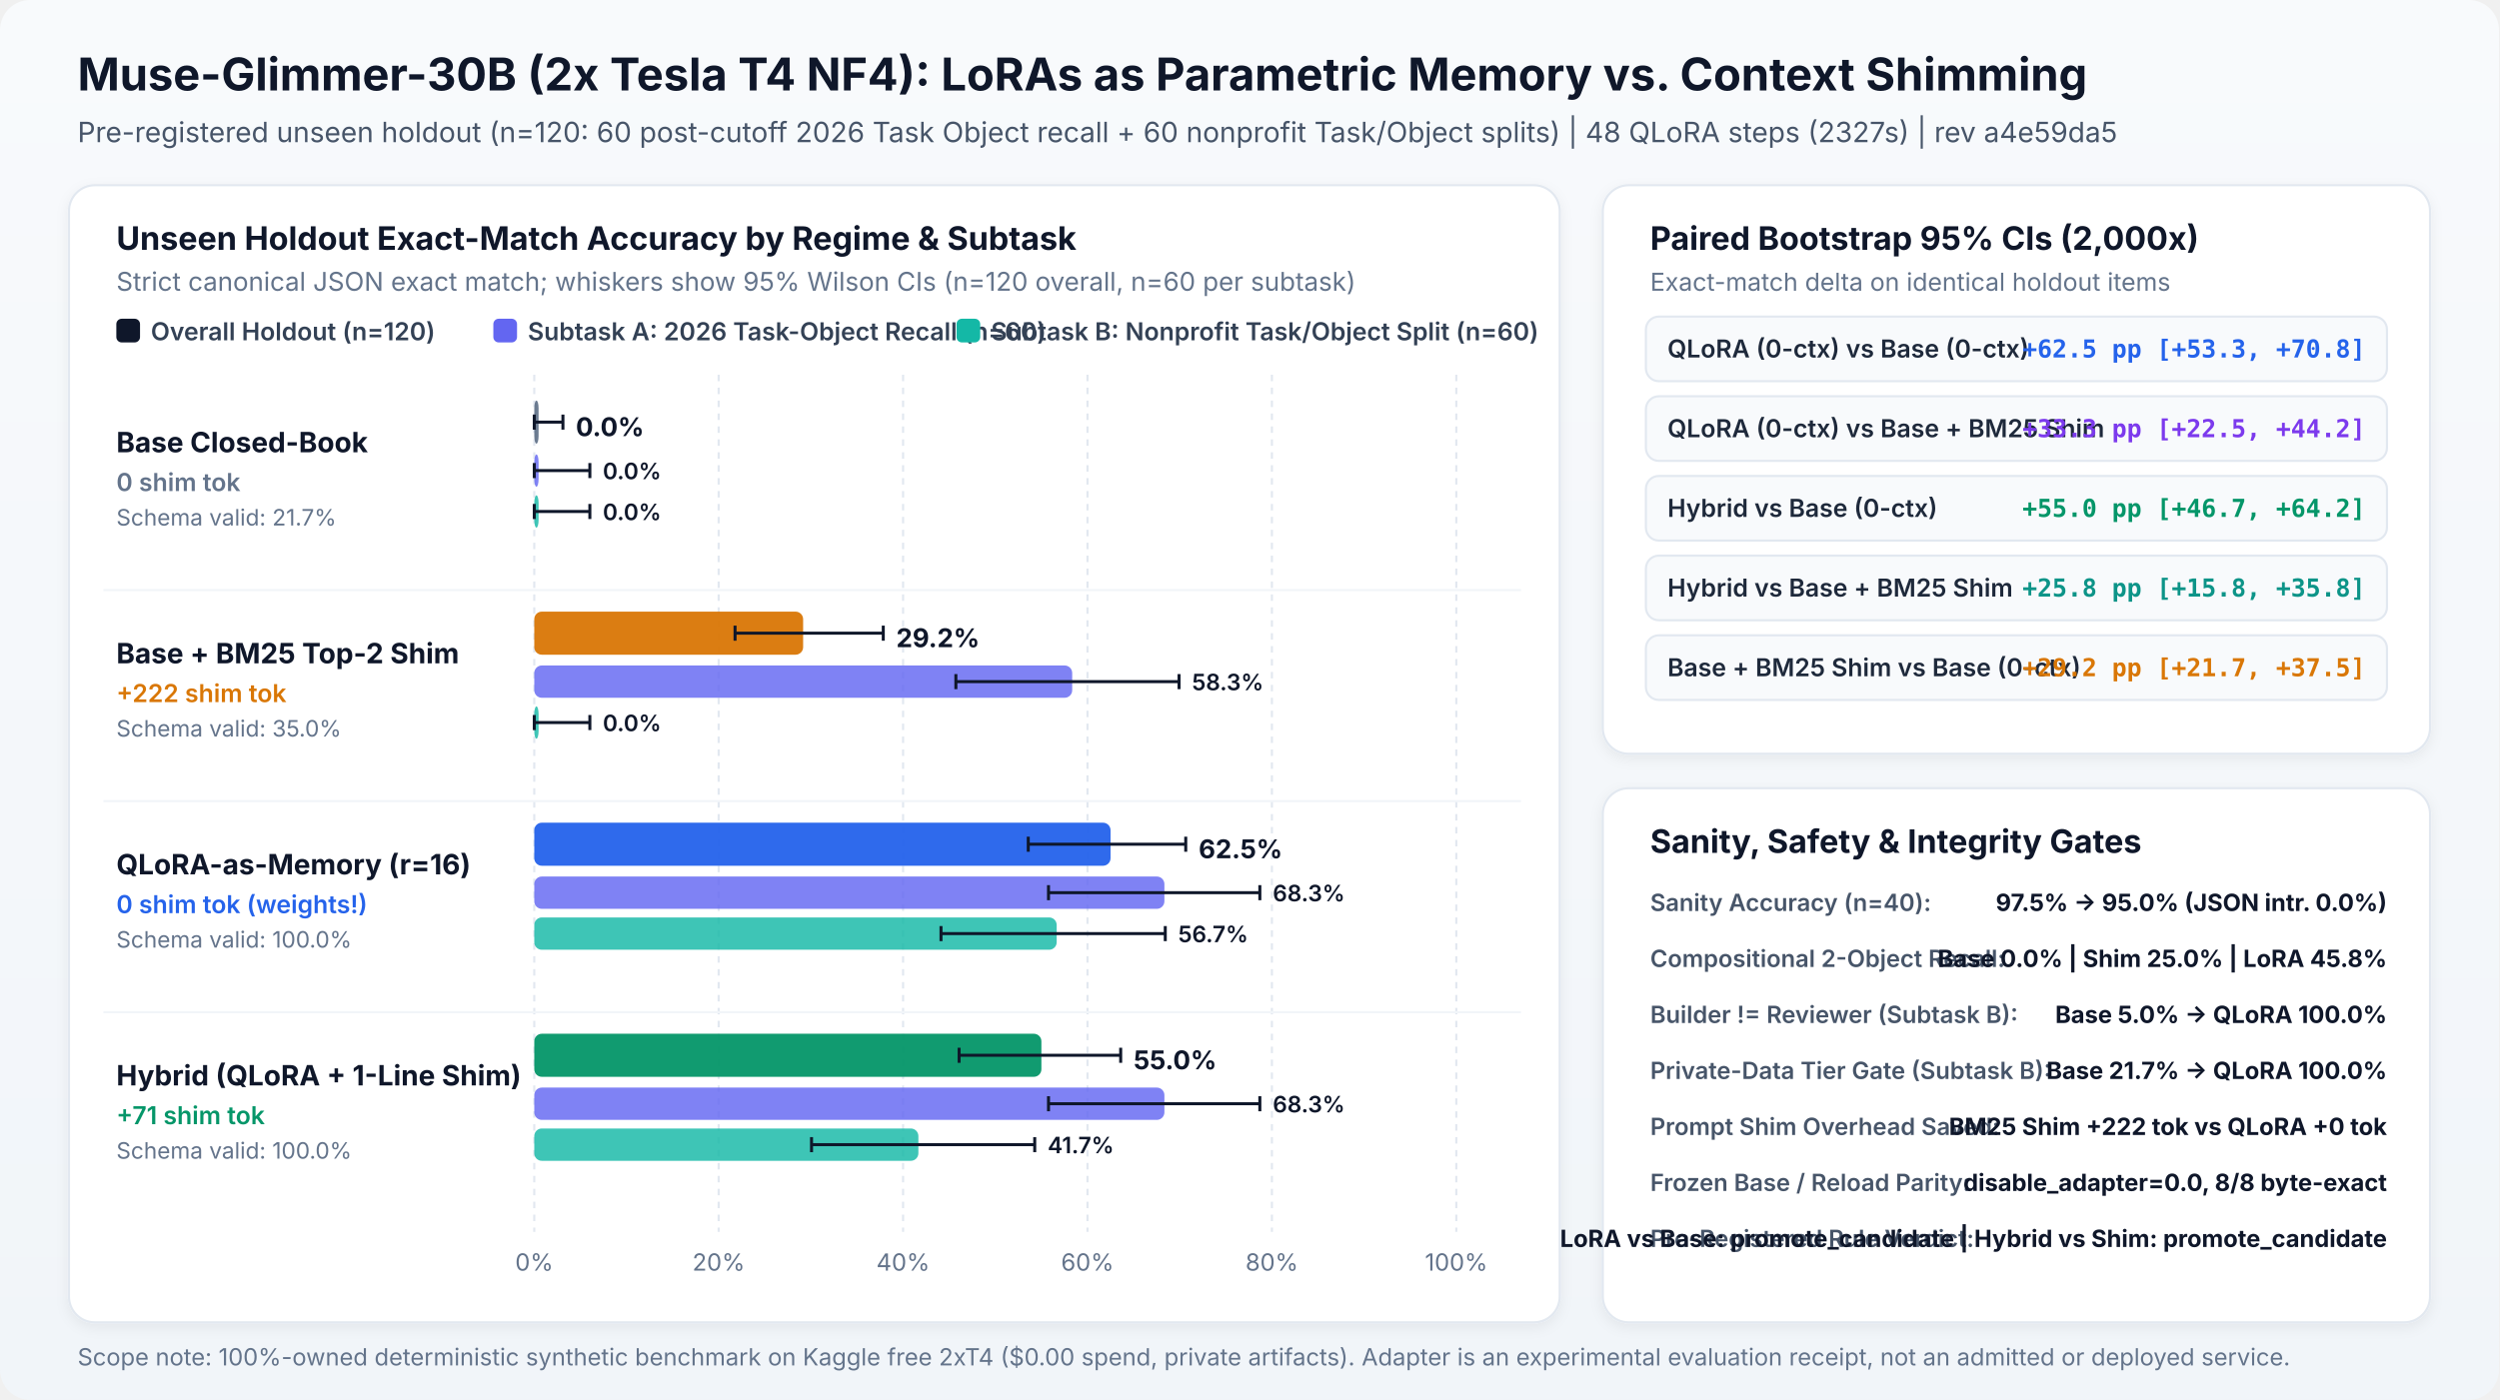
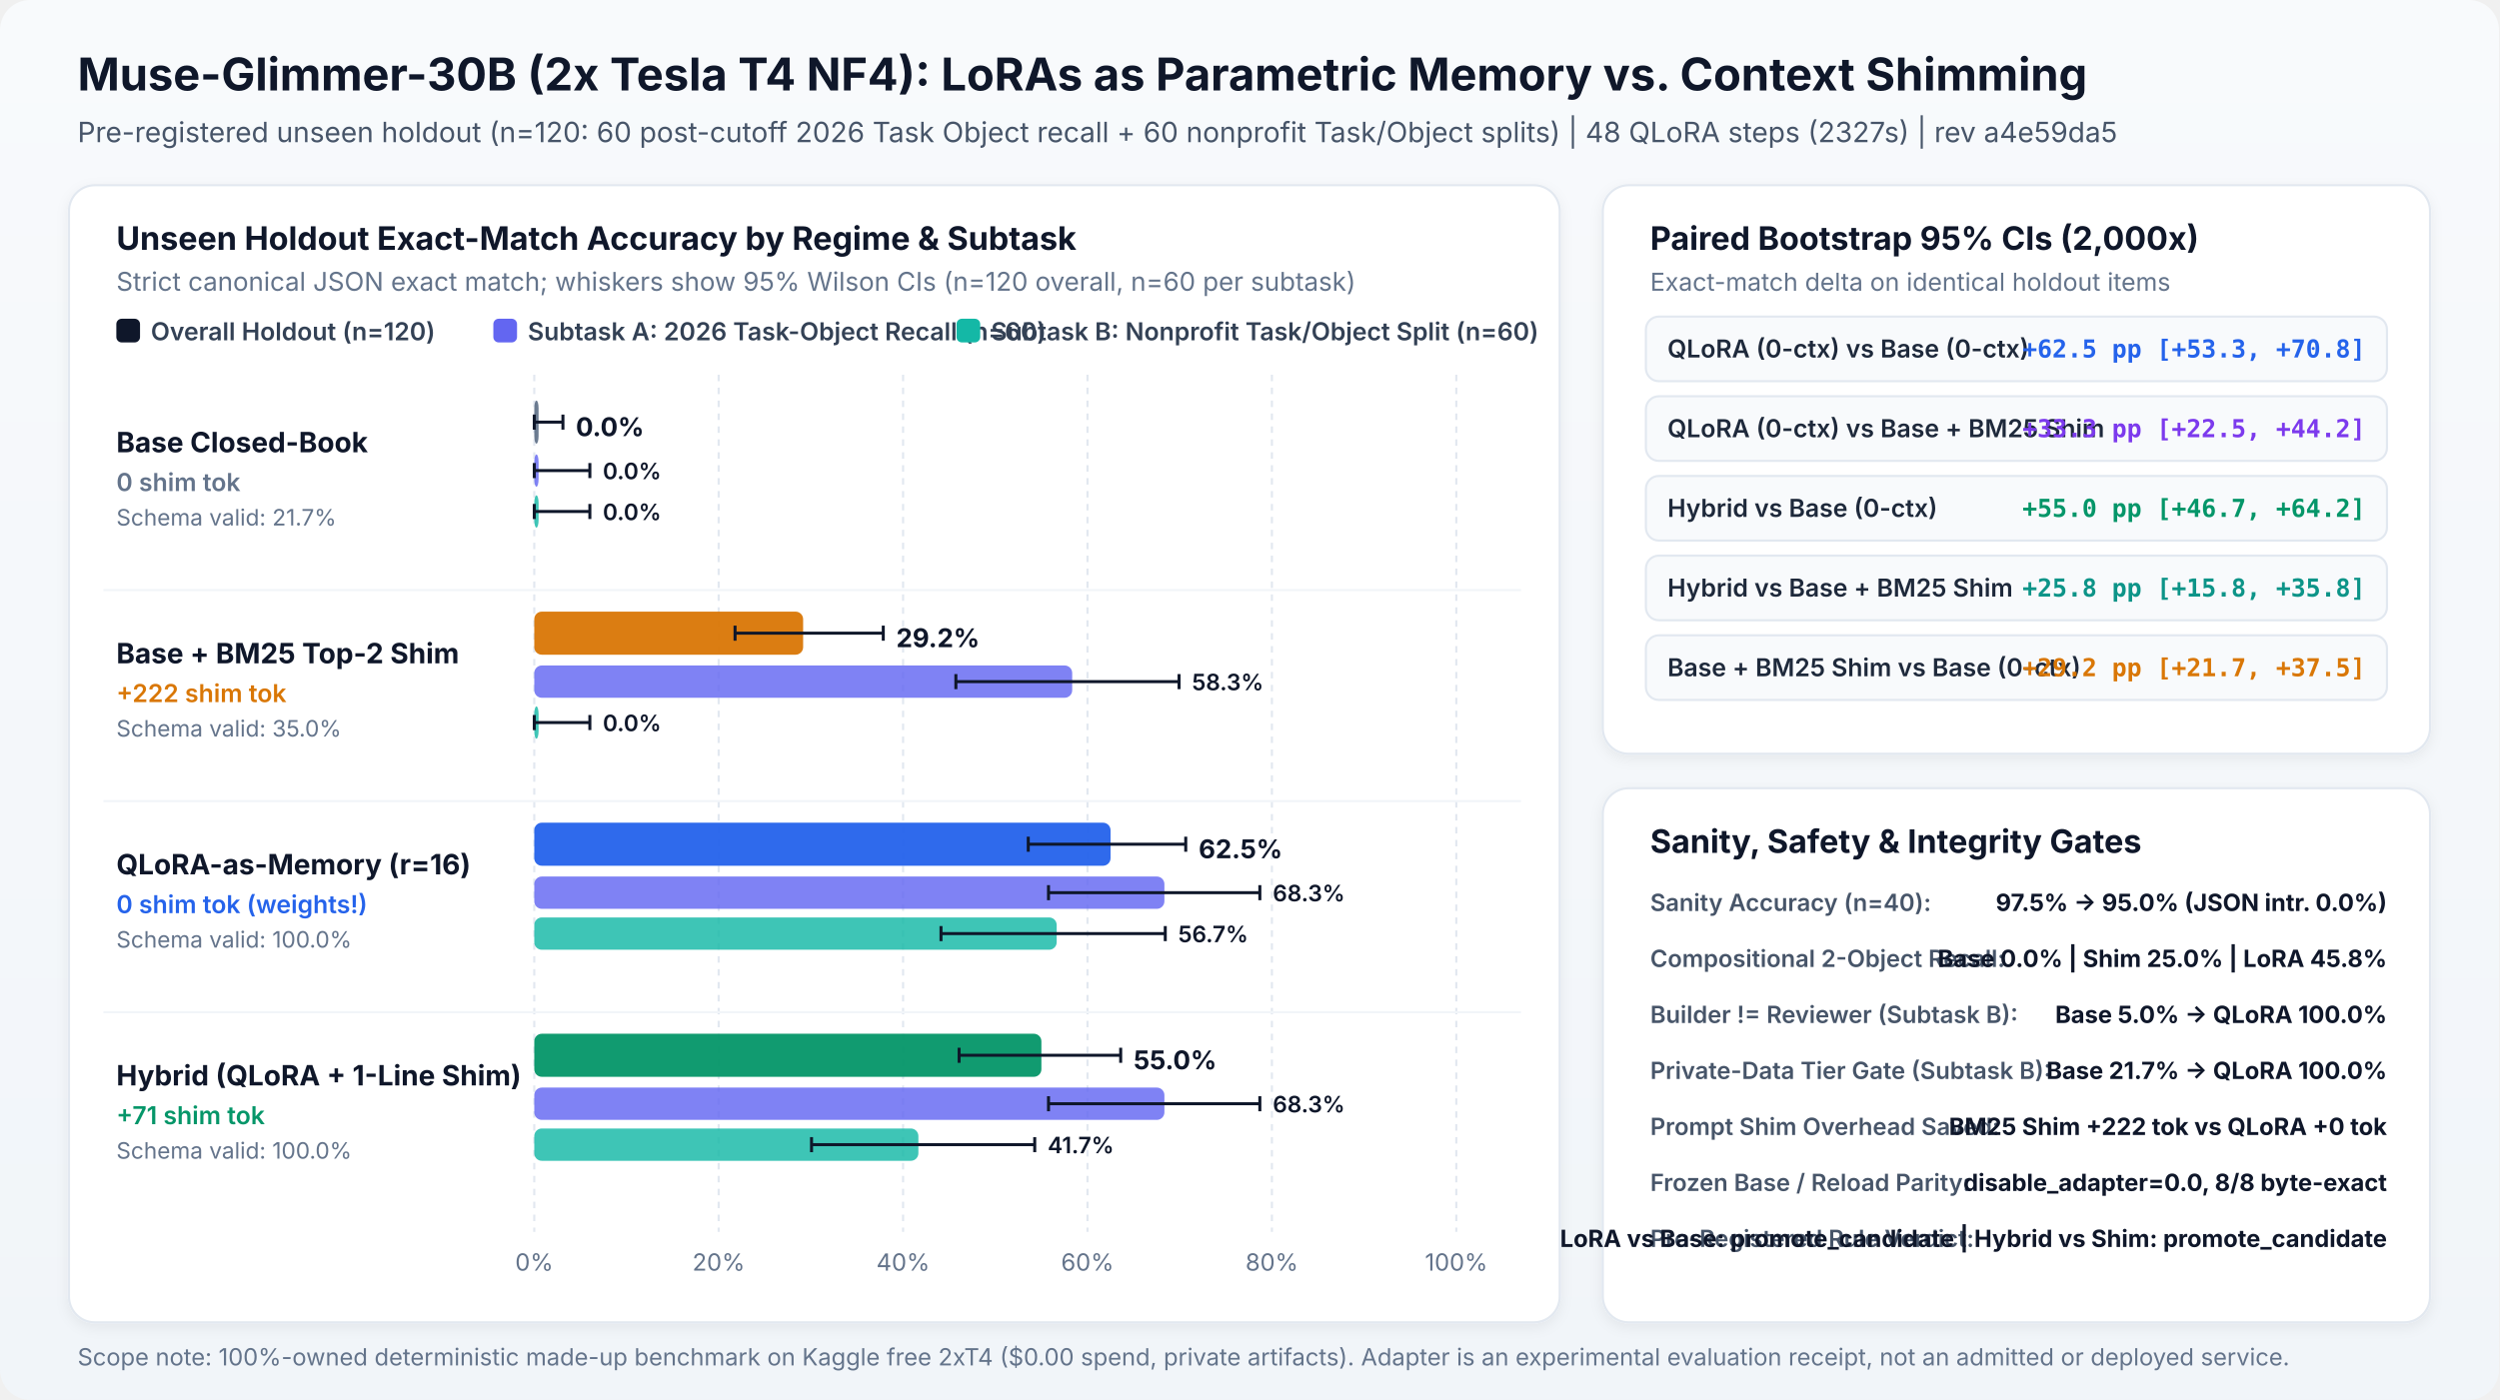
<svg xmlns="http://www.w3.org/2000/svg" viewBox="0 0 1160 650" width="1160" height="650" role="img" aria-label="Muse-Glimmer-30B LoRA-as-Memory vs Context Shimming Benchmark">
  <defs>
    <linearGradient id="bgGrad" x1="0" y1="0" x2="0" y2="1">
      <stop offset="0%" stop-color="#f8fafc" />
      <stop offset="100%" stop-color="#f1f5f9" />
    </linearGradient>
    <filter id="cardShadow" x="-2%" y="-2%" width="104%" height="106%">
      <feDropShadow dx="0" dy="2" stdDeviation="3" flood-color="#0f172a" flood-opacity="0.06" />
    </filter>
  </defs>
  <rect width="1160" height="650" fill="url(#bgGrad)" rx="14" />
  <text x="36" y="42" font-family="Inter, -apple-system, BlinkMacSystemFont, Segoe UI, sans-serif" font-size="21" font-weight="700" fill="#0f172a">Muse-Glimmer-30B (2x Tesla T4 NF4): LoRAs as Parametric Memory vs. Context Shimming</text>
  <text x="36" y="66" font-family="Inter, -apple-system, BlinkMacSystemFont, Segoe UI, sans-serif" font-size="13" fill="#475569">Pre-registered unseen holdout (n=120: 60 post-cutoff 2026 Task Object recall + 60 nonprofit Task/Object splits) | 48 QLoRA steps (2327s) | rev a4e59da5</text>
  <rect x="32" y="86" width="692" height="528" rx="12" fill="#ffffff" stroke="#e2e8f0" filter="url(#cardShadow)" />
  <text x="54" y="116" font-family="Inter, sans-serif" font-size="15" font-weight="700" fill="#0f172a">Unseen Holdout Exact-Match Accuracy by Regime &amp; Subtask</text>
  <text x="54" y="135" font-family="Inter, sans-serif" font-size="12" fill="#64748b">Strict canonical JSON exact match; whiskers show 95% Wilson CIs (n=120 overall, n=60 per subtask)</text>
  <rect x="54" y="148" width="11" height="11" rx="2.5" fill="#0f172a" />
  <text x="70" y="158" font-family="Inter, sans-serif" font-size="11.5" font-weight="600" fill="#334155">Overall Holdout (n=120)</text>
  <rect x="229" y="148" width="11" height="11" rx="2.5" fill="#6366f1" />
  <text x="245" y="158" font-family="Inter, sans-serif" font-size="11.5" font-weight="600" fill="#334155">Subtask A: 2026 Task-Object Recall (n=60)</text>
  <rect x="444" y="148" width="11" height="11" rx="2.5" fill="#14b8a6" />
  <text x="460" y="158" font-family="Inter, sans-serif" font-size="11.5" font-weight="600" fill="#334155">Subtask B: Nonprofit Task/Object Split (n=60)</text>
  <line x1="248.0" y1="174" x2="248.0" y2="572" stroke="#e2e8f0" stroke-dasharray="3,3" />
  <text x="248.0" y="590" text-anchor="middle" font-family="Inter, sans-serif" font-size="11" fill="#64748b">0%</text>
  <line x1="333.6" y1="174" x2="333.6" y2="572" stroke="#e2e8f0" stroke-dasharray="3,3" />
  <text x="333.6" y="590" text-anchor="middle" font-family="Inter, sans-serif" font-size="11" fill="#64748b">20%</text>
  <line x1="419.2" y1="174" x2="419.2" y2="572" stroke="#e2e8f0" stroke-dasharray="3,3" />
  <text x="419.2" y="590" text-anchor="middle" font-family="Inter, sans-serif" font-size="11" fill="#64748b">40%</text>
  <line x1="504.8" y1="174" x2="504.8" y2="572" stroke="#e2e8f0" stroke-dasharray="3,3" />
  <text x="504.8" y="590" text-anchor="middle" font-family="Inter, sans-serif" font-size="11" fill="#64748b">60%</text>
  <line x1="590.4" y1="174" x2="590.4" y2="572" stroke="#e2e8f0" stroke-dasharray="3,3" />
  <text x="590.4" y="590" text-anchor="middle" font-family="Inter, sans-serif" font-size="11" fill="#64748b">80%</text>
  <line x1="676.0" y1="174" x2="676.0" y2="572" stroke="#e2e8f0" stroke-dasharray="3,3" />
  <text x="676.0" y="590" text-anchor="middle" font-family="Inter, sans-serif" font-size="11" fill="#64748b">100%</text>
  <text x="54" y="210" font-family="Inter, sans-serif" font-size="13" font-weight="700" fill="#0f172a">Base Closed-Book</text>
  <text x="54" y="228" font-family="Inter, sans-serif" font-size="11.5" font-weight="600" fill="#64748b">0 shim tok</text>
  <text x="54" y="244" font-family="Inter, sans-serif" font-size="10.5" fill="#64748b">Schema valid: 21.7%</text>
  <rect x="248" y="186" width="2.0" height="20" rx="3.5" fill="#64748b" opacity="0.95" />
  <line x1="248.0" y1="196.0" x2="261.3" y2="196.0" stroke="#0f172a" stroke-width="1.4" />
  <line x1="248.0" y1="192.5" x2="248.0" y2="199.5" stroke="#0f172a" stroke-width="1.4" />
  <line x1="261.3" y1="192.5" x2="261.3" y2="199.5" stroke="#0f172a" stroke-width="1.4" />
  <text x="267.3" y="202.5" font-family="Inter, sans-serif" font-size="12" font-weight="700" fill="#0f172a">0.0%</text>
  <rect x="248" y="211" width="2.0" height="15" rx="3.5" fill="#6366f1" opacity="0.82" />
  <line x1="248.0" y1="218.5" x2="273.8" y2="218.5" stroke="#0f172a" stroke-width="1.4" />
  <line x1="248.0" y1="215.0" x2="248.0" y2="222.0" stroke="#0f172a" stroke-width="1.4" />
  <line x1="273.8" y1="215.0" x2="273.8" y2="222.0" stroke="#0f172a" stroke-width="1.4" />
  <text x="279.8" y="222.5" font-family="Inter, sans-serif" font-size="10.5" font-weight="600" fill="#0f172a">0.0%</text>
  <rect x="248" y="230" width="2.0" height="15" rx="3.5" fill="#14b8a6" opacity="0.82" />
  <line x1="248.0" y1="237.5" x2="273.8" y2="237.5" stroke="#0f172a" stroke-width="1.4" />
  <line x1="248.0" y1="234.0" x2="248.0" y2="241.0" stroke="#0f172a" stroke-width="1.4" />
  <line x1="273.8" y1="234.0" x2="273.8" y2="241.0" stroke="#0f172a" stroke-width="1.4" />
  <text x="279.8" y="241.5" font-family="Inter, sans-serif" font-size="10.5" font-weight="600" fill="#0f172a">0.0%</text>
  <line x1="48" y1="274" x2="706" y2="274" stroke="#f1f5f9" />
  <text x="54" y="308" font-family="Inter, sans-serif" font-size="13" font-weight="700" fill="#0f172a">Base + BM25 Top-2 Shim</text>
  <text x="54" y="326" font-family="Inter, sans-serif" font-size="11.5" font-weight="600" fill="#d97706">+222 shim tok</text>
  <text x="54" y="342" font-family="Inter, sans-serif" font-size="10.5" fill="#64748b">Schema valid: 35.0%</text>
  <rect x="248" y="284" width="124.8" height="20" rx="3.5" fill="#d97706" opacity="0.95" />
  <line x1="341.2" y1="294.0" x2="410.0" y2="294.0" stroke="#0f172a" stroke-width="1.4" />
  <line x1="341.2" y1="290.5" x2="341.2" y2="297.5" stroke="#0f172a" stroke-width="1.4" />
  <line x1="410.0" y1="290.5" x2="410.0" y2="297.5" stroke="#0f172a" stroke-width="1.4" />
  <text x="416.0" y="300.5" font-family="Inter, sans-serif" font-size="12" font-weight="700" fill="#0f172a">29.2%</text>
  <rect x="248" y="309" width="249.7" height="15" rx="3.5" fill="#6366f1" opacity="0.82" />
  <line x1="443.7" y1="316.5" x2="547.3" y2="316.5" stroke="#0f172a" stroke-width="1.4" />
  <line x1="443.7" y1="313.0" x2="443.7" y2="320.0" stroke="#0f172a" stroke-width="1.4" />
  <line x1="547.3" y1="313.0" x2="547.3" y2="320.0" stroke="#0f172a" stroke-width="1.4" />
  <text x="553.3" y="320.5" font-family="Inter, sans-serif" font-size="10.5" font-weight="600" fill="#0f172a">58.3%</text>
  <rect x="248" y="328" width="2.0" height="15" rx="3.5" fill="#14b8a6" opacity="0.82" />
  <line x1="248.0" y1="335.5" x2="273.8" y2="335.5" stroke="#0f172a" stroke-width="1.4" />
  <line x1="248.0" y1="332.0" x2="248.0" y2="339.0" stroke="#0f172a" stroke-width="1.4" />
  <line x1="273.8" y1="332.0" x2="273.8" y2="339.0" stroke="#0f172a" stroke-width="1.4" />
  <text x="279.8" y="339.5" font-family="Inter, sans-serif" font-size="10.5" font-weight="600" fill="#0f172a">0.0%</text>
  <line x1="48" y1="372" x2="706" y2="372" stroke="#f1f5f9" />
  <text x="54" y="406" font-family="Inter, sans-serif" font-size="13" font-weight="700" fill="#0f172a">QLoRA-as-Memory (r=16)</text>
  <text x="54" y="424" font-family="Inter, sans-serif" font-size="11.5" font-weight="600" fill="#2563eb">0 shim tok (weights!)</text>
  <text x="54" y="440" font-family="Inter, sans-serif" font-size="10.5" fill="#64748b">Schema valid: 100.0%</text>
  <rect x="248" y="382" width="267.5" height="20" rx="3.5" fill="#2563eb" opacity="0.95" />
  <line x1="477.3" y1="392.0" x2="550.4" y2="392.0" stroke="#0f172a" stroke-width="1.4" />
  <line x1="477.3" y1="388.5" x2="477.3" y2="395.5" stroke="#0f172a" stroke-width="1.4" />
  <line x1="550.4" y1="388.5" x2="550.4" y2="395.5" stroke="#0f172a" stroke-width="1.4" />
  <text x="556.4" y="398.5" font-family="Inter, sans-serif" font-size="12" font-weight="700" fill="#0f172a">62.5%</text>
  <rect x="248" y="407" width="292.5" height="15" rx="3.5" fill="#6366f1" opacity="0.82" />
  <line x1="486.7" y1="414.5" x2="584.8" y2="414.5" stroke="#0f172a" stroke-width="1.4" />
  <line x1="486.7" y1="411.0" x2="486.7" y2="418.0" stroke="#0f172a" stroke-width="1.4" />
  <line x1="584.8" y1="411.0" x2="584.8" y2="418.0" stroke="#0f172a" stroke-width="1.4" />
  <text x="590.8" y="418.5" font-family="Inter, sans-serif" font-size="10.5" font-weight="600" fill="#0f172a">68.3%</text>
  <rect x="248" y="426" width="242.5" height="15" rx="3.5" fill="#14b8a6" opacity="0.82" />
  <line x1="436.8" y1="433.5" x2="540.9" y2="433.5" stroke="#0f172a" stroke-width="1.4" />
  <line x1="436.8" y1="430.0" x2="436.8" y2="437.0" stroke="#0f172a" stroke-width="1.4" />
  <line x1="540.9" y1="430.0" x2="540.9" y2="437.0" stroke="#0f172a" stroke-width="1.4" />
  <text x="546.9" y="437.5" font-family="Inter, sans-serif" font-size="10.5" font-weight="600" fill="#0f172a">56.7%</text>
  <line x1="48" y1="470" x2="706" y2="470" stroke="#f1f5f9" />
  <text x="54" y="504" font-family="Inter, sans-serif" font-size="13" font-weight="700" fill="#0f172a">Hybrid (QLoRA + 1-Line Shim)</text>
  <text x="54" y="522" font-family="Inter, sans-serif" font-size="11.5" font-weight="600" fill="#059669">+71 shim tok</text>
  <text x="54" y="538" font-family="Inter, sans-serif" font-size="10.5" fill="#64748b">Schema valid: 100.0%</text>
  <rect x="248" y="480" width="235.4" height="20" rx="3.5" fill="#059669" opacity="0.95" />
  <line x1="445.2" y1="490.0" x2="520.2" y2="490.0" stroke="#0f172a" stroke-width="1.4" />
  <line x1="445.2" y1="486.5" x2="445.2" y2="493.5" stroke="#0f172a" stroke-width="1.4" />
  <line x1="520.2" y1="486.5" x2="520.2" y2="493.5" stroke="#0f172a" stroke-width="1.4" />
  <text x="526.2" y="496.5" font-family="Inter, sans-serif" font-size="12" font-weight="700" fill="#0f172a">55.0%</text>
  <rect x="248" y="505" width="292.5" height="15" rx="3.5" fill="#6366f1" opacity="0.82" />
  <line x1="486.7" y1="512.5" x2="584.8" y2="512.5" stroke="#0f172a" stroke-width="1.4" />
  <line x1="486.7" y1="509.0" x2="486.7" y2="516.0" stroke="#0f172a" stroke-width="1.4" />
  <line x1="584.8" y1="509.0" x2="584.8" y2="516.0" stroke="#0f172a" stroke-width="1.4" />
  <text x="590.8" y="516.5" font-family="Inter, sans-serif" font-size="10.5" font-weight="600" fill="#0f172a">68.3%</text>
  <rect x="248" y="524" width="178.3" height="15" rx="3.5" fill="#14b8a6" opacity="0.82" />
  <line x1="376.7" y1="531.5" x2="480.3" y2="531.5" stroke="#0f172a" stroke-width="1.4" />
  <line x1="376.7" y1="528.0" x2="376.7" y2="535.0" stroke="#0f172a" stroke-width="1.4" />
  <line x1="480.3" y1="528.0" x2="480.3" y2="535.0" stroke="#0f172a" stroke-width="1.4" />
  <text x="486.3" y="535.5" font-family="Inter, sans-serif" font-size="10.5" font-weight="600" fill="#0f172a">41.7%</text>
  <rect x="744" y="86" width="384" height="264" rx="12" fill="#ffffff" stroke="#e2e8f0" filter="url(#cardShadow)" />
  <text x="766" y="116" font-family="Inter, sans-serif" font-size="15" font-weight="700" fill="#0f172a">Paired Bootstrap 95% CIs (2,000x)</text>
  <text x="766" y="135" font-family="Inter, sans-serif" font-size="11.5" fill="#64748b">Exact-match delta on identical holdout items</text>
  <rect x="764" y="147" width="344" height="30" rx="6" fill="#f8fafc" stroke="#e2e8f0" />
  <text x="774" y="166" font-family="Inter, sans-serif" font-size="11.5" font-weight="600" fill="#1e293b">QLoRA (0-ctx) vs Base (0-ctx)</text>
  <text x="1098" y="166" text-anchor="end" font-family="JetBrains Mono, monospace" font-size="11.5" font-weight="700" fill="#2563eb">+62.5 pp [+53.3, +70.8]</text>
  <rect x="764" y="184" width="344" height="30" rx="6" fill="#f8fafc" stroke="#e2e8f0" />
  <text x="774" y="203" font-family="Inter, sans-serif" font-size="11.5" font-weight="600" fill="#1e293b">QLoRA (0-ctx) vs Base + BM25 Shim</text>
  <text x="1098" y="203" text-anchor="end" font-family="JetBrains Mono, monospace" font-size="11.5" font-weight="700" fill="#7c3aed">+33.3 pp [+22.5, +44.2]</text>
  <rect x="764" y="221" width="344" height="30" rx="6" fill="#f8fafc" stroke="#e2e8f0" />
  <text x="774" y="240" font-family="Inter, sans-serif" font-size="11.5" font-weight="600" fill="#1e293b">Hybrid vs Base (0-ctx)</text>
  <text x="1098" y="240" text-anchor="end" font-family="JetBrains Mono, monospace" font-size="11.5" font-weight="700" fill="#059669">+55.0 pp [+46.7, +64.2]</text>
  <rect x="764" y="258" width="344" height="30" rx="6" fill="#f8fafc" stroke="#e2e8f0" />
  <text x="774" y="277" font-family="Inter, sans-serif" font-size="11.5" font-weight="600" fill="#1e293b">Hybrid vs Base + BM25 Shim</text>
  <text x="1098" y="277" text-anchor="end" font-family="JetBrains Mono, monospace" font-size="11.5" font-weight="700" fill="#0d9488">+25.8 pp [+15.8, +35.8]</text>
  <rect x="764" y="295" width="344" height="30" rx="6" fill="#f8fafc" stroke="#e2e8f0" />
  <text x="774" y="314" font-family="Inter, sans-serif" font-size="11.5" font-weight="600" fill="#1e293b">Base + BM25 Shim vs Base (0-ctx)</text>
  <text x="1098" y="314" text-anchor="end" font-family="JetBrains Mono, monospace" font-size="11.5" font-weight="700" fill="#d97706">+29.2 pp [+21.7, +37.5]</text>
  <rect x="744" y="366" width="384" height="248" rx="12" fill="#ffffff" stroke="#e2e8f0" filter="url(#cardShadow)" />
  <text x="766" y="396" font-family="Inter, sans-serif" font-size="15" font-weight="700" fill="#0f172a">Sanity, Safety &amp; Integrity Gates</text>
  <text x="766" y="423" font-family="Inter, sans-serif" font-size="11" font-weight="600" fill="#475569">Sanity Accuracy (n=40):</text>
  <text x="1108" y="423" text-anchor="end" font-family="Inter, sans-serif" font-size="11" font-weight="700" fill="#0f172a">97.5% -&gt; 95.0% (JSON intr. 0.0%)</text>
  <text x="766" y="449" font-family="Inter, sans-serif" font-size="11" font-weight="600" fill="#475569">Compositional 2-Object Recall:</text>
  <text x="1108" y="449" text-anchor="end" font-family="Inter, sans-serif" font-size="11" font-weight="700" fill="#0f172a">Base 0.0% | Shim 25.0% | LoRA 45.8%</text>
  <text x="766" y="475" font-family="Inter, sans-serif" font-size="11" font-weight="600" fill="#475569">Builder != Reviewer (Subtask B):</text>
  <text x="1108" y="475" text-anchor="end" font-family="Inter, sans-serif" font-size="11" font-weight="700" fill="#0f172a">Base 5.0% -&gt; QLoRA 100.0%</text>
  <text x="766" y="501" font-family="Inter, sans-serif" font-size="11" font-weight="600" fill="#475569">Private-Data Tier Gate (Subtask B):</text>
  <text x="1108" y="501" text-anchor="end" font-family="Inter, sans-serif" font-size="11" font-weight="700" fill="#0f172a">Base 21.7% -&gt; QLoRA 100.0%</text>
  <text x="766" y="527" font-family="Inter, sans-serif" font-size="11" font-weight="600" fill="#475569">Prompt Shim Overhead Saved:</text>
  <text x="1108" y="527" text-anchor="end" font-family="Inter, sans-serif" font-size="11" font-weight="700" fill="#0f172a">BM25 Shim +222 tok vs QLoRA +0 tok</text>
  <text x="766" y="553" font-family="Inter, sans-serif" font-size="11" font-weight="600" fill="#475569">Frozen Base / Reload Parity:</text>
  <text x="1108" y="553" text-anchor="end" font-family="Inter, sans-serif" font-size="11" font-weight="700" fill="#0f172a">disable_adapter=0.0, 8/8 byte-exact</text>
  <text x="766" y="579" font-family="Inter, sans-serif" font-size="11" font-weight="600" fill="#475569">Pre-Registered Rule Verdict:</text>
  <text x="1108" y="579" text-anchor="end" font-family="Inter, sans-serif" font-size="11" font-weight="700" fill="#0f172a">LoRA vs Base: promote_candidate | Hybrid vs Shim: promote_candidate</text>
-   <text x="36" y="634" font-family="Inter, sans-serif" font-size="11" fill="#64748b">Scope note: 100%-owned deterministic synthetic benchmark on Kaggle free 2xT4 ($0.00 spend, private artifacts). Adapter is an experimental evaluation receipt, not an admitted or deployed service.</text>
+   <text x="36" y="634" font-family="Inter, sans-serif" font-size="11" fill="#64748b">Scope note: 100%-owned deterministic made-up benchmark on Kaggle free 2xT4 ($0.00 spend, private artifacts). Adapter is an experimental evaluation receipt, not an admitted or deployed service.</text>
</svg>
